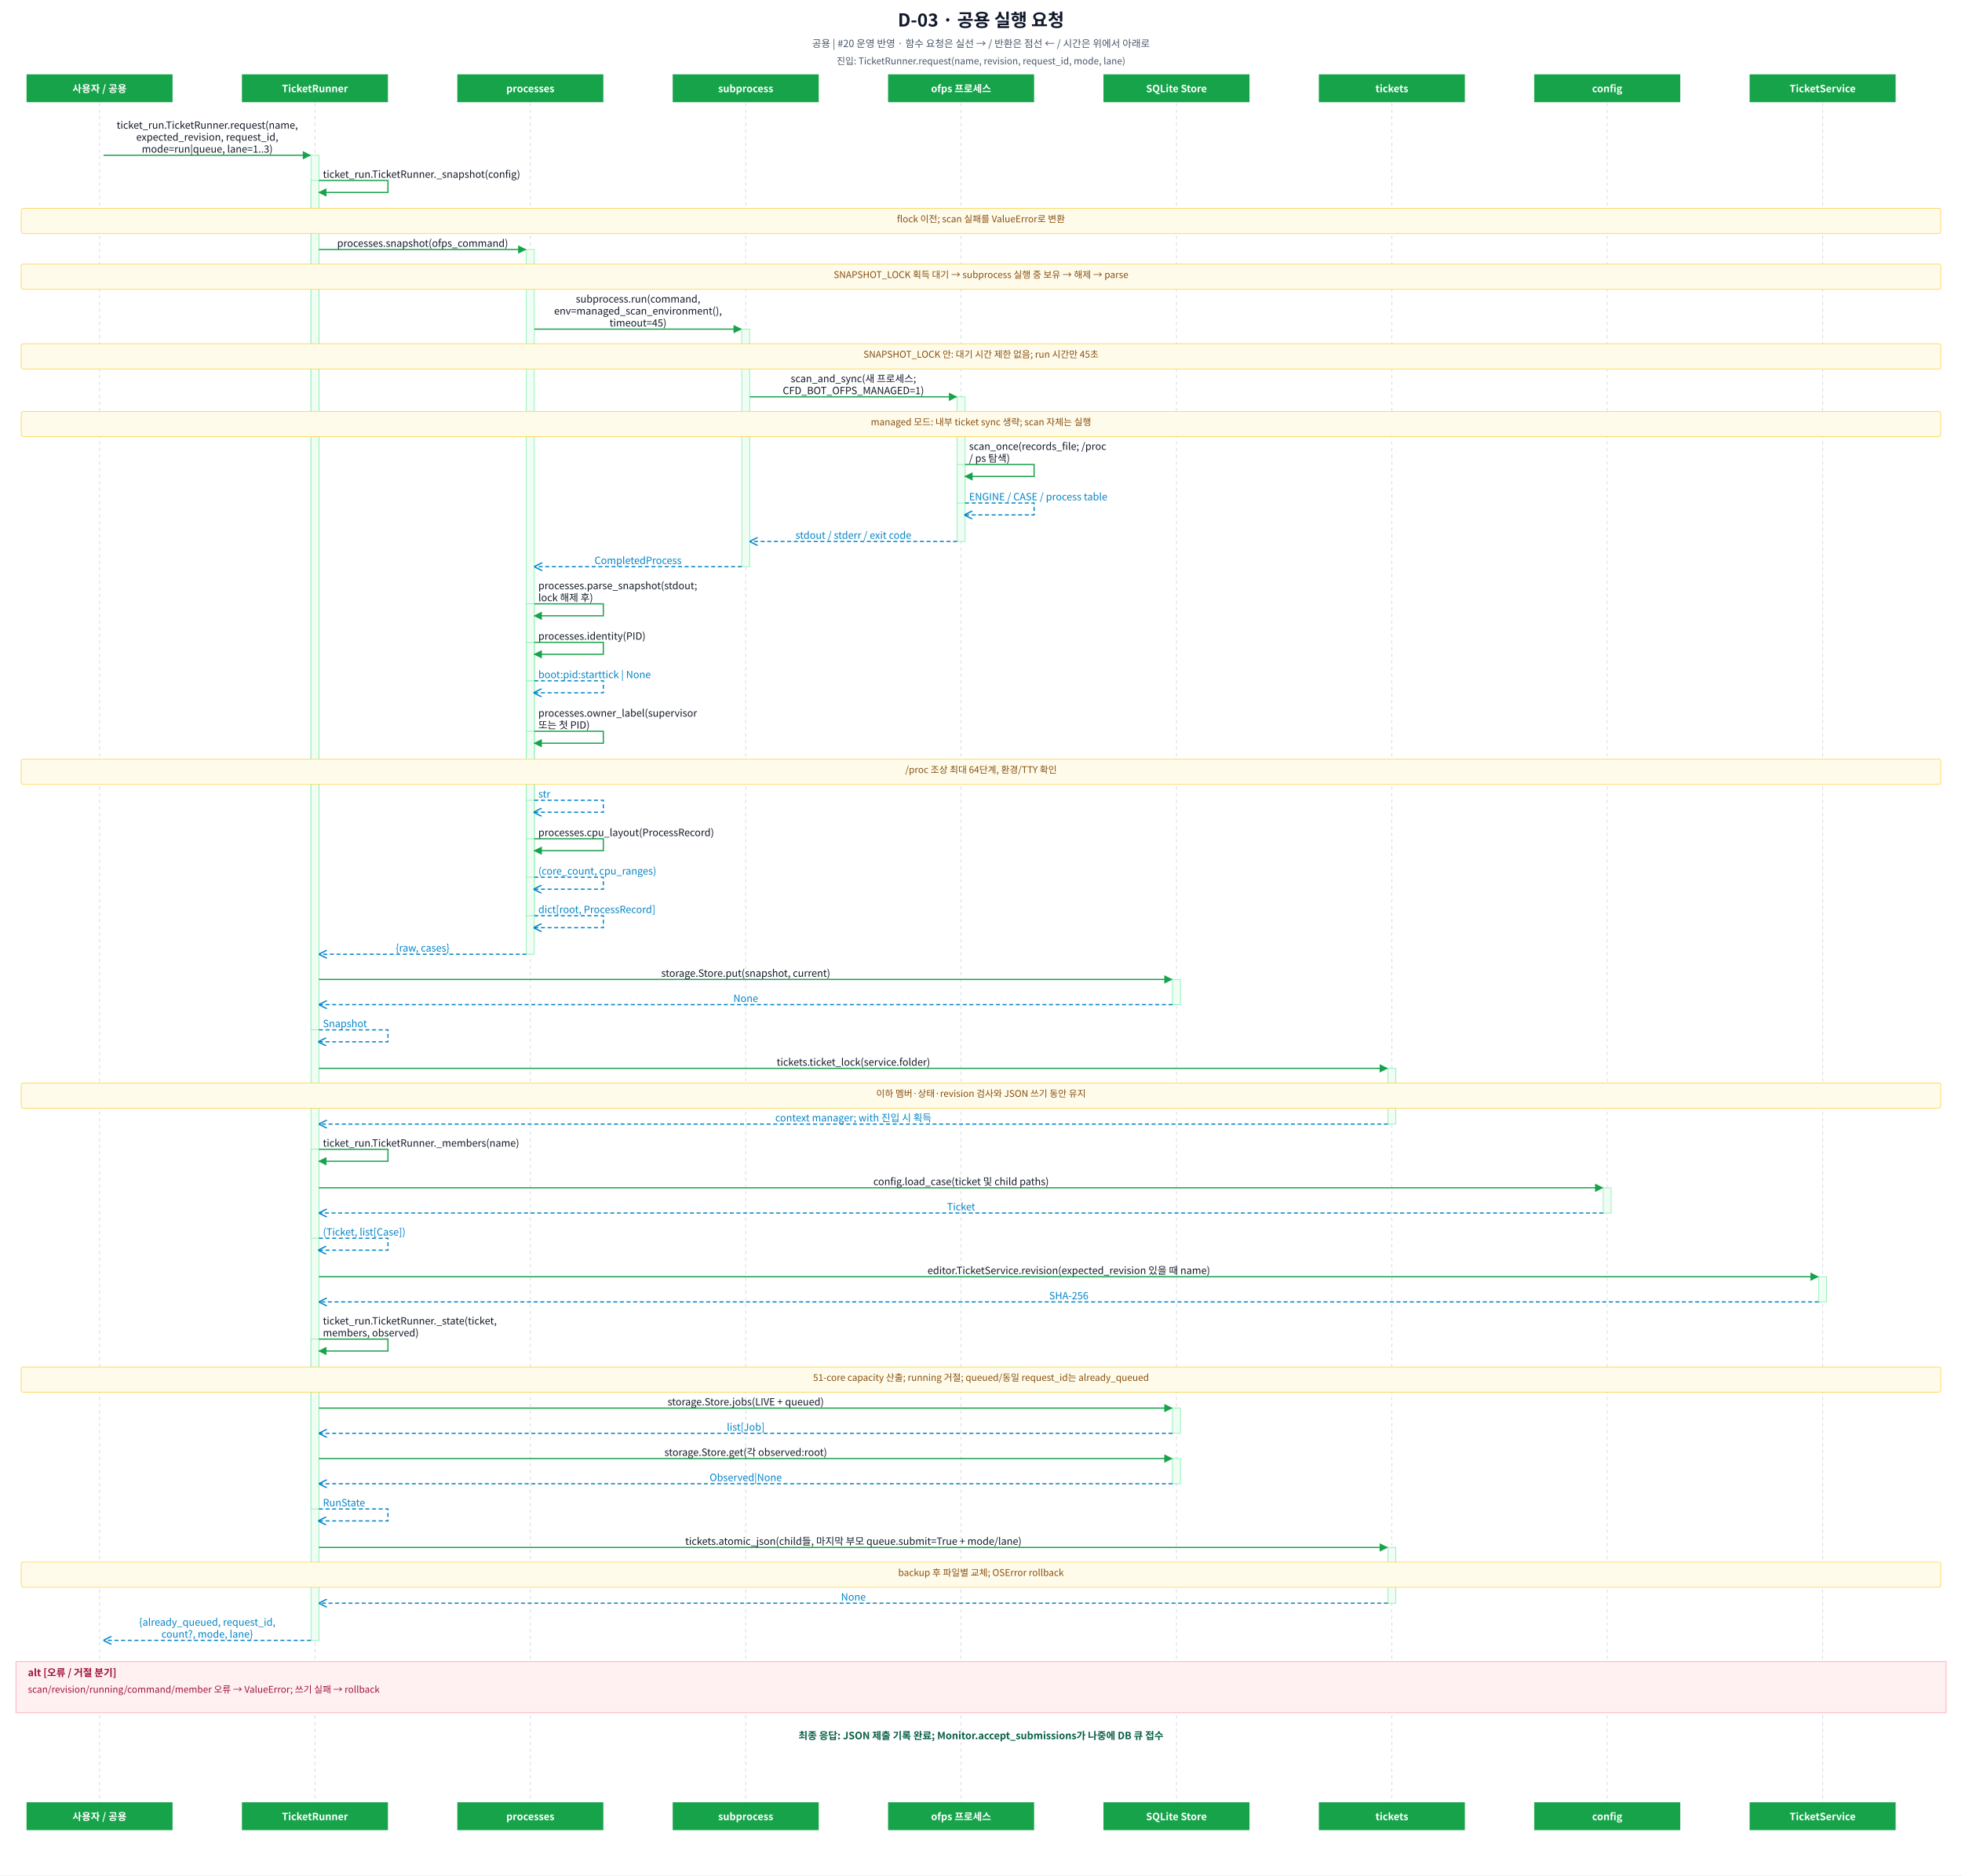
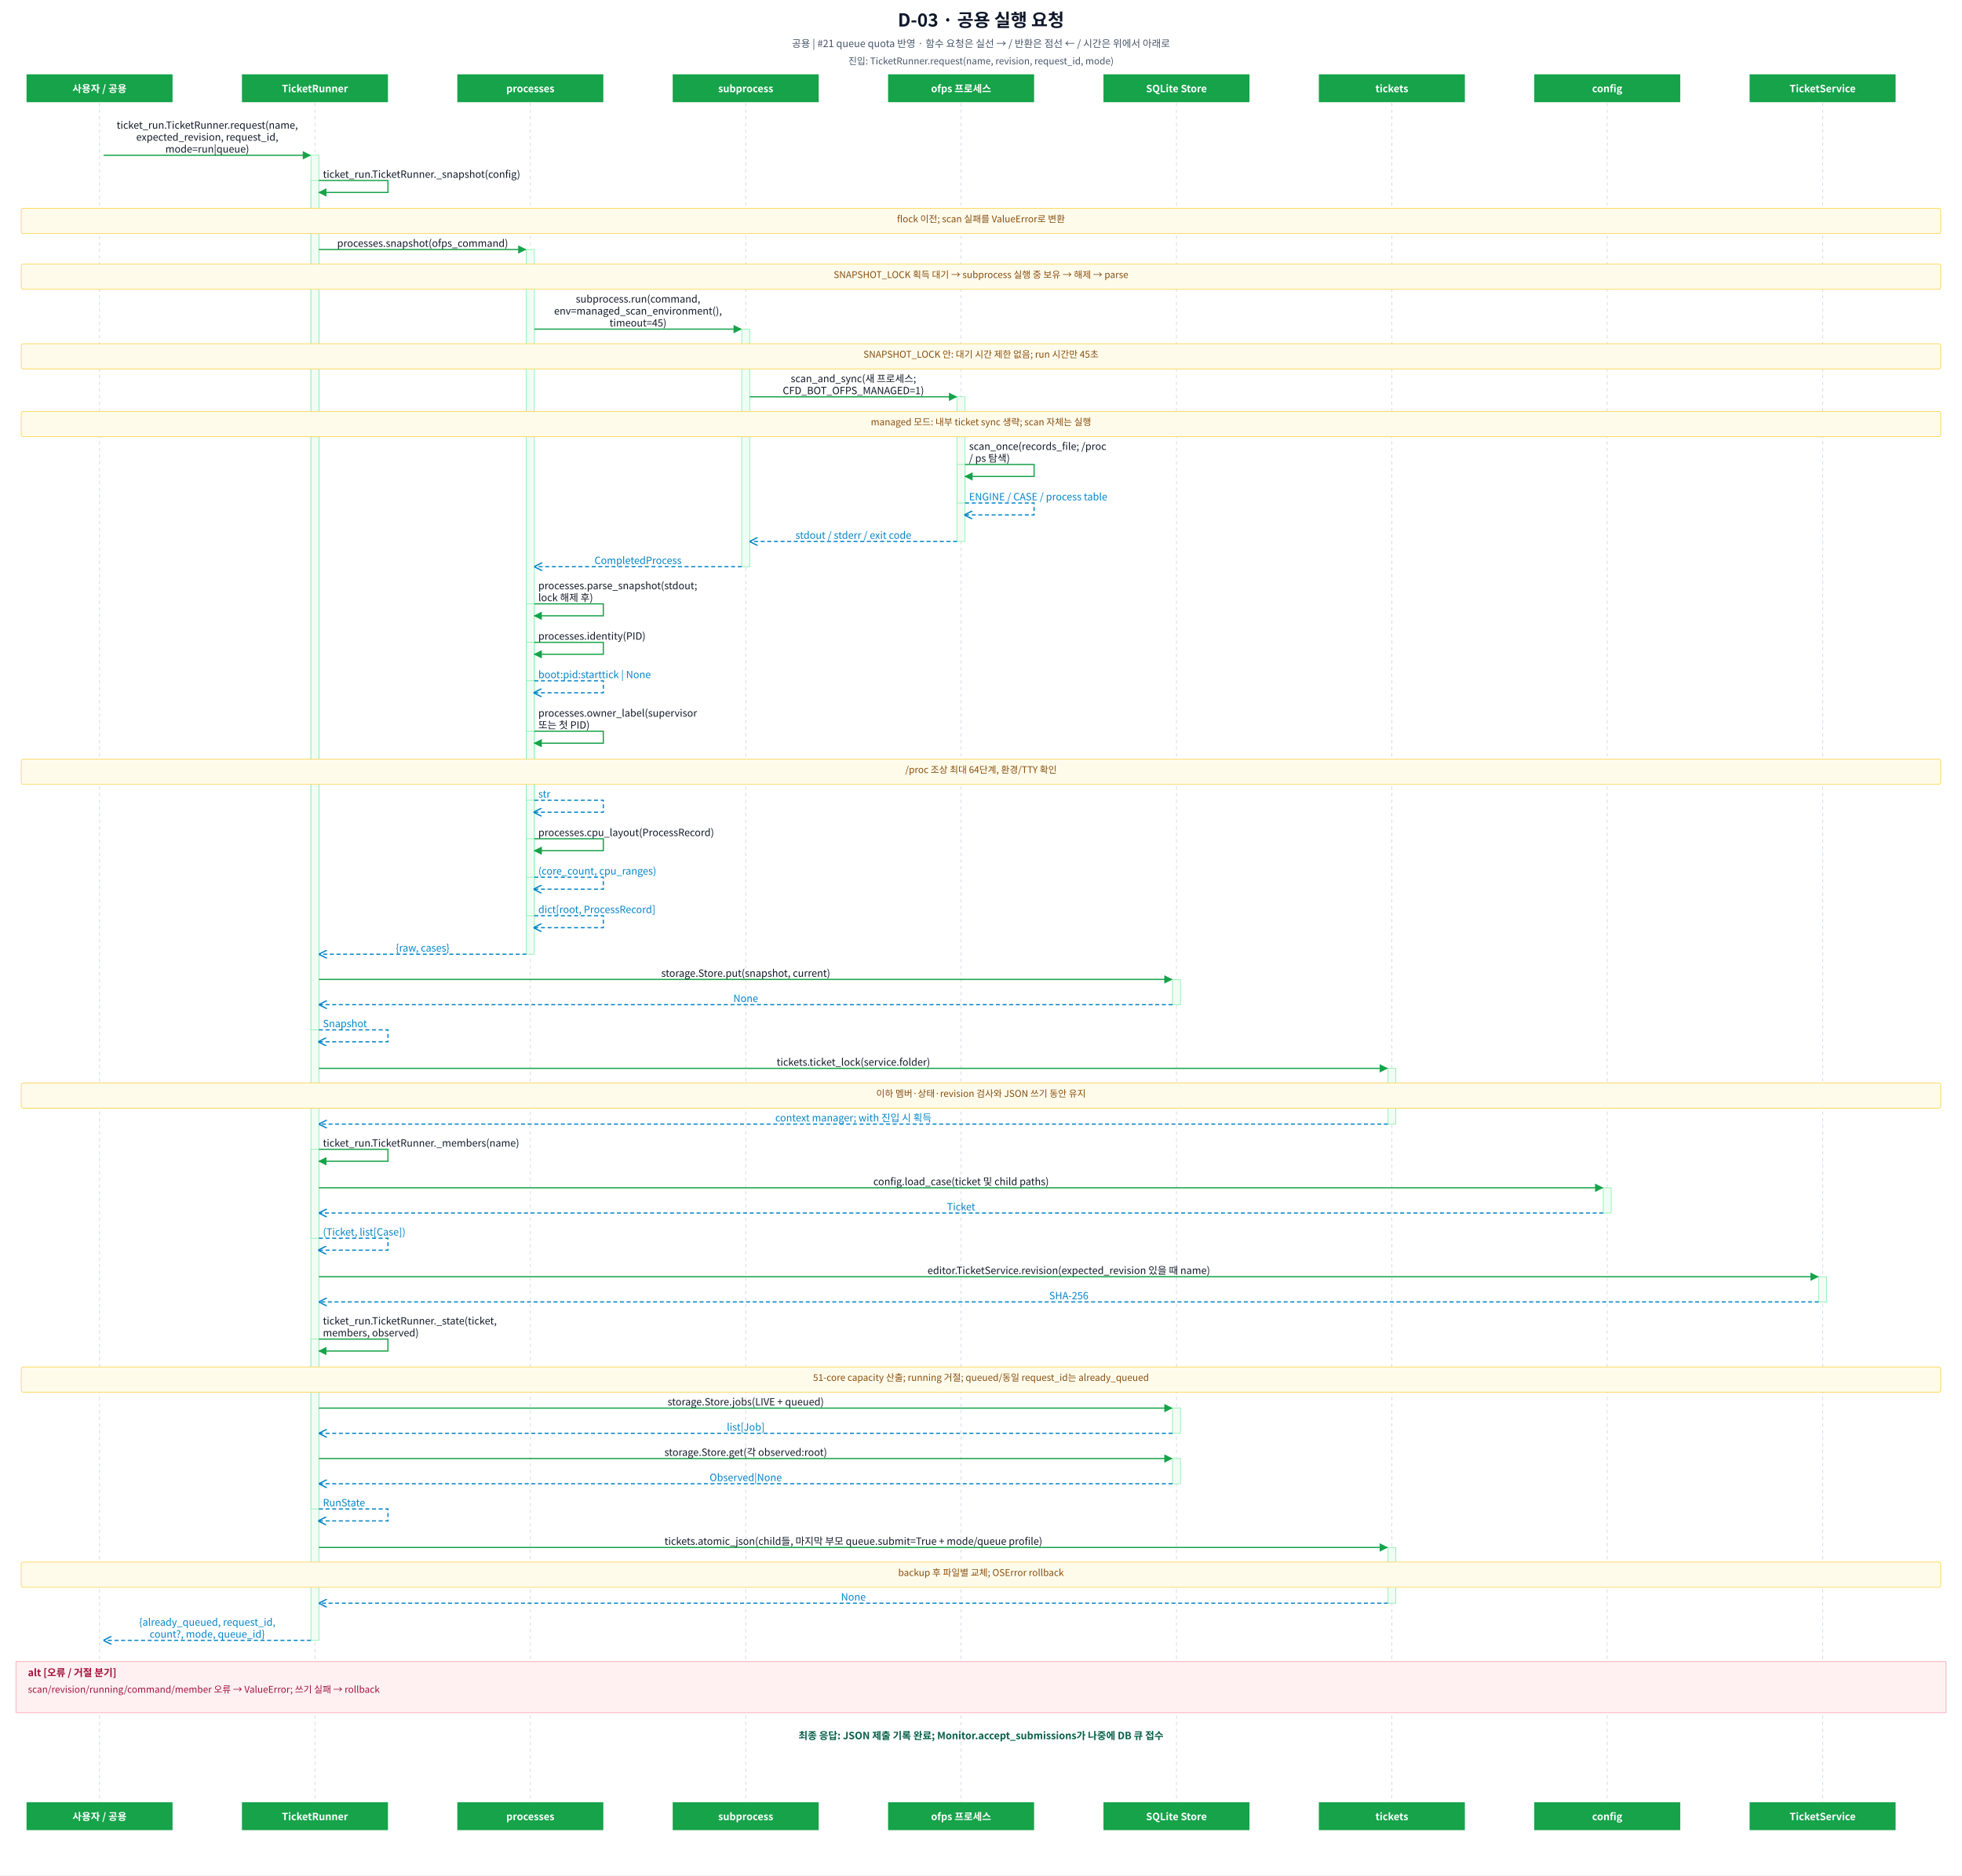
<svg xmlns="http://www.w3.org/2000/svg" width="2956" height="2826" viewBox="0 0 2956 2826" role="img" aria-label="공용 실행 요청">
  <defs>
    <marker id="req" viewBox="0 0 10 10" refX="9" refY="5" markerWidth="7" markerHeight="7" orient="auto-start-reverse">
      <path d="M0 0 L10 5 L0 10 z" fill="#16a34a" />
    </marker>
    <marker id="ret" viewBox="0 0 10 10" refX="9" refY="5" markerWidth="7" markerHeight="7" orient="auto-start-reverse">
      <path d="M0 0 L10 5 L0 10" fill="none" stroke="#0284c7" stroke-width="1.5" />
    </marker>
  </defs>
  <rect width="100%" height="100%" fill="white" />
  <g font-family="Noto Sans CJK KR, sans-serif">
    <text x="1478.0" y="40" text-anchor="middle" font-size="27" fill="#0f172a" font-weight="700">D-03 · 공용 실행 요청</text>
-     <text x="1478.0" y="71" text-anchor="middle" font-size="15" fill="#475569">공용 | #20 운영 반영 · 함수 요청은 실선 → / 반환은 점선 ← / 시간은 위에서 아래로</text>
-     <text x="1478.0" y="97" text-anchor="middle" font-size="14" fill="#475569">진입: TicketRunner.request(name, revision, request_id, mode, lane)</text>
+     <text x="1478.0" y="71" text-anchor="middle" font-size="15" fill="#475569">공용 | #21 queue quota 반영 · 함수 요청은 실선 → / 반환은 점선 ← / 시간은 위에서 아래로</text>
+     <text x="1478.0" y="97" text-anchor="middle" font-size="14" fill="#475569">진입: TicketRunner.request(name, revision, request_id, mode)</text>
    <path d="M150.0,155 V2716" stroke="#cbd5e1" stroke-dasharray="5 5" />
    <rect x="40.0" y="112" width="220" height="42" fill="#16a34a" />
    <text x="150.0" y="139" text-anchor="middle" font-size="15" fill="white" font-weight="700">사용자 / 공용</text>
    <rect x="40.0" y="2716" width="220" height="42" fill="#16a34a" />
    <text x="150.0" y="2743" text-anchor="middle" font-size="15" fill="white" font-weight="700">사용자 / 공용</text>
    <path d="M474.5,155 V2716" stroke="#cbd5e1" stroke-dasharray="5 5" />
    <rect x="364.5" y="112" width="220" height="42" fill="#16a34a" />
    <text x="474.5" y="139" text-anchor="middle" font-size="15" fill="white" font-weight="700">TicketRunner</text>
    <rect x="364.5" y="2716" width="220" height="42" fill="#16a34a" />
    <text x="474.5" y="2743" text-anchor="middle" font-size="15" fill="white" font-weight="700">TicketRunner</text>
    <path d="M799.0,155 V2716" stroke="#cbd5e1" stroke-dasharray="5 5" />
    <rect x="689.0" y="112" width="220" height="42" fill="#16a34a" />
    <text x="799.0" y="139" text-anchor="middle" font-size="15" fill="white" font-weight="700">processes</text>
    <rect x="689.0" y="2716" width="220" height="42" fill="#16a34a" />
    <text x="799.0" y="2743" text-anchor="middle" font-size="15" fill="white" font-weight="700">processes</text>
    <path d="M1123.5,155 V2716" stroke="#cbd5e1" stroke-dasharray="5 5" />
    <rect x="1013.5" y="112" width="220" height="42" fill="#16a34a" />
    <text x="1123.5" y="139" text-anchor="middle" font-size="15" fill="white" font-weight="700">subprocess</text>
    <rect x="1013.5" y="2716" width="220" height="42" fill="#16a34a" />
    <text x="1123.5" y="2743" text-anchor="middle" font-size="15" fill="white" font-weight="700">subprocess</text>
    <path d="M1448.0,155 V2716" stroke="#cbd5e1" stroke-dasharray="5 5" />
    <rect x="1338.0" y="112" width="220" height="42" fill="#16a34a" />
    <text x="1448.0" y="139" text-anchor="middle" font-size="15" fill="white" font-weight="700">ofps 프로세스</text>
    <rect x="1338.0" y="2716" width="220" height="42" fill="#16a34a" />
    <text x="1448.0" y="2743" text-anchor="middle" font-size="15" fill="white" font-weight="700">ofps 프로세스</text>
    <path d="M1772.5,155 V2716" stroke="#cbd5e1" stroke-dasharray="5 5" />
    <rect x="1662.5" y="112" width="220" height="42" fill="#16a34a" />
    <text x="1772.5" y="139" text-anchor="middle" font-size="15" fill="white" font-weight="700">SQLite Store</text>
    <rect x="1662.5" y="2716" width="220" height="42" fill="#16a34a" />
    <text x="1772.5" y="2743" text-anchor="middle" font-size="15" fill="white" font-weight="700">SQLite Store</text>
    <path d="M2097.0,155 V2716" stroke="#cbd5e1" stroke-dasharray="5 5" />
    <rect x="1987.0" y="112" width="220" height="42" fill="#16a34a" />
    <text x="2097.0" y="139" text-anchor="middle" font-size="15" fill="white" font-weight="700">tickets</text>
    <rect x="1987.0" y="2716" width="220" height="42" fill="#16a34a" />
    <text x="2097.0" y="2743" text-anchor="middle" font-size="15" fill="white" font-weight="700">tickets</text>
    <path d="M2421.5,155 V2716" stroke="#cbd5e1" stroke-dasharray="5 5" />
    <rect x="2311.5" y="112" width="220" height="42" fill="#16a34a" />
    <text x="2421.5" y="139" text-anchor="middle" font-size="15" fill="white" font-weight="700">config</text>
    <rect x="2311.5" y="2716" width="220" height="42" fill="#16a34a" />
    <text x="2421.5" y="2743" text-anchor="middle" font-size="15" fill="white" font-weight="700">config</text>
    <path d="M2746.0,155 V2716" stroke="#cbd5e1" stroke-dasharray="5 5" />
    <rect x="2636.0" y="112" width="220" height="42" fill="#16a34a" />
    <text x="2746.0" y="139" text-anchor="middle" font-size="15" fill="white" font-weight="700">TicketService</text>
    <rect x="2636.0" y="2716" width="220" height="42" fill="#16a34a" />
    <text x="2746.0" y="2743" text-anchor="middle" font-size="15" fill="white" font-weight="700">TicketService</text>
    <rect x="468.5" y="234" width="12" height="2238" fill="#f0fdf4" stroke="#86efac" />
    <rect x="468.5" y="272" width="12" height="1280" fill="#f0fdf4" stroke="#86efac" />
    <rect x="793.0" y="376" width="12" height="1062" fill="#f0fdf4" stroke="#86efac" />
    <rect x="793.0" y="910" width="12" height="470" fill="#f0fdf4" stroke="#86efac" />
    <rect x="1117.5" y="496" width="12" height="358" fill="#f0fdf4" stroke="#86efac" />
    <rect x="468.5" y="2018" width="12" height="256" fill="#f0fdf4" stroke="#86efac" />
    <rect x="1442.0" y="598" width="12" height="218" fill="#f0fdf4" stroke="#86efac" />
    <rect x="468.5" y="1732" width="12" height="134" fill="#f0fdf4" stroke="#86efac" />
    <rect x="793.0" y="1102" width="12" height="104" fill="#f0fdf4" stroke="#86efac" />
    <rect x="2091.0" y="1610" width="12" height="84" fill="#f0fdf4" stroke="#86efac" />
    <rect x="2091.0" y="2332" width="12" height="84" fill="#f0fdf4" stroke="#86efac" />
    <rect x="1442.0" y="700" width="12" height="58" fill="#f0fdf4" stroke="#86efac" />
    <rect x="793.0" y="968" width="12" height="58" fill="#f0fdf4" stroke="#86efac" />
    <rect x="793.0" y="1264" width="12" height="58" fill="#f0fdf4" stroke="#86efac" />
    <rect x="1766.5" y="1476" width="12" height="38" fill="#f0fdf4" stroke="#86efac" />
    <rect x="2415.5" y="1790" width="12" height="38" fill="#f0fdf4" stroke="#86efac" />
    <rect x="2740.0" y="1924" width="12" height="38" fill="#f0fdf4" stroke="#86efac" />
    <rect x="1766.5" y="2122" width="12" height="38" fill="#f0fdf4" stroke="#86efac" />
    <rect x="1766.5" y="2198" width="12" height="38" fill="#f0fdf4" stroke="#86efac" />
    <path d="M156.0,234 H467.5" fill="none" stroke="#16a34a" stroke-width="1.8" marker-end="url(#req)" />
    <text x="312.25" y="194" text-anchor="middle" font-size="15" fill="#111827">ticket_run.TicketRunner.request(name,</text>
    <text x="312.25" y="212" text-anchor="middle" font-size="15" fill="#111827">expected_revision, request_id,</text>
-     <text x="312.25" y="230" text-anchor="middle" font-size="15" fill="#111827">mode=run|queue, lane=1..3)</text>
+     <text x="312.25" y="230" text-anchor="middle" font-size="15" fill="#111827">mode=run|queue)</text>
    <path d="M480.5,272 H584.5 V290 H480.5" fill="none" stroke="#16a34a" stroke-width="1.8" marker-end="url(#req)" />
    <text x="486.5" y="268" text-anchor="start" font-size="15" fill="#111827">ticket_run.TicketRunner._snapshot(config)</text>
    <rect x="32" y="314" width="2892" height="38" rx="3" fill="#fffbeb" stroke="#fcd34d" />
    <text x="1478.0" y="335" text-anchor="middle" font-size="14" fill="#854d0e">flock 이전; scan 실패를 ValueError로 변환</text>
    <path d="M480.5,376 H792.0" fill="none" stroke="#16a34a" stroke-width="1.8" marker-end="url(#req)" />
    <a href="D-04.svg" target="_blank">
      <text x="636.75" y="372" text-anchor="middle" font-size="15" fill="#111827">processes.snapshot(ofps_command)</text>
    </a>
    <rect x="32" y="398" width="2892" height="38" rx="3" fill="#fffbeb" stroke="#fcd34d" />
    <text x="1478.0" y="419" text-anchor="middle" font-size="14" fill="#854d0e">SNAPSHOT_LOCK 획득 대기 → subprocess 실행 중 보유 → 해제 → parse</text>
    <path d="M805.0,496 H1116.5" fill="none" stroke="#16a34a" stroke-width="1.8" marker-end="url(#req)" />
    <text x="961.25" y="456" text-anchor="middle" font-size="15" fill="#111827">subprocess.run(command,</text>
    <text x="961.25" y="474" text-anchor="middle" font-size="15" fill="#111827">env=managed_scan_environment(),</text>
    <text x="961.25" y="492" text-anchor="middle" font-size="15" fill="#111827">timeout=45)</text>
    <rect x="32" y="518" width="2892" height="38" rx="3" fill="#fffbeb" stroke="#fcd34d" />
    <text x="1478.0" y="539" text-anchor="middle" font-size="14" fill="#854d0e">SNAPSHOT_LOCK 안: 대기 시간 제한 없음; run 시간만 45초</text>
    <path d="M1129.5,598 H1441.0" fill="none" stroke="#16a34a" stroke-width="1.8" marker-end="url(#req)" />
    <text x="1285.75" y="576" text-anchor="middle" font-size="15" fill="#111827">scan_and_sync(새 프로세스;</text>
    <text x="1285.75" y="594" text-anchor="middle" font-size="15" fill="#111827">CFD_BOT_OFPS_MANAGED=1)</text>
    <rect x="32" y="620" width="2892" height="38" rx="3" fill="#fffbeb" stroke="#fcd34d" />
    <text x="1478.0" y="641" text-anchor="middle" font-size="14" fill="#854d0e">managed 모드: 내부 ticket sync 생략; scan 자체는 실행</text>
    <path d="M1454.0,700 H1558.0 V718 H1454.0" fill="none" stroke="#16a34a" stroke-width="1.8" marker-end="url(#req)" />
    <text x="1460.0" y="678" text-anchor="start" font-size="15" fill="#111827">scan_once(records_file; /proc</text>
    <text x="1460.0" y="696" text-anchor="start" font-size="15" fill="#111827">/ ps 탐색)</text>
    <path d="M1454.0,758 H1558.0 V776 H1454.0" fill="none" stroke="#0284c7" stroke-width="1.8" stroke-dasharray="6 4" marker-end="url(#ret)" />
    <text x="1460.0" y="754" text-anchor="start" font-size="15" fill="#0284c7">ENGINE / CASE / process table</text>
    <path d="M1442.0,816 H1130.5" fill="none" stroke="#0284c7" stroke-width="1.8" stroke-dasharray="6 4" marker-end="url(#ret)" />
    <text x="1285.75" y="812" text-anchor="middle" font-size="15" fill="#0284c7">stdout / stderr / exit code</text>
    <path d="M1117.5,854 H806.0" fill="none" stroke="#0284c7" stroke-width="1.8" stroke-dasharray="6 4" marker-end="url(#ret)" />
    <text x="961.25" y="850" text-anchor="middle" font-size="15" fill="#0284c7">CompletedProcess</text>
    <path d="M805.0,910 H909.0 V928 H805.0" fill="none" stroke="#16a34a" stroke-width="1.8" marker-end="url(#req)" />
    <text x="811.0" y="888" text-anchor="start" font-size="15" fill="#111827">processes.parse_snapshot(stdout;</text>
    <text x="811.0" y="906" text-anchor="start" font-size="15" fill="#111827">lock 해제 후)</text>
    <path d="M805.0,968 H909.0 V986 H805.0" fill="none" stroke="#16a34a" stroke-width="1.8" marker-end="url(#req)" />
    <text x="811.0" y="964" text-anchor="start" font-size="15" fill="#111827">processes.identity(PID)</text>
    <path d="M805.0,1026 H909.0 V1044 H805.0" fill="none" stroke="#0284c7" stroke-width="1.8" stroke-dasharray="6 4" marker-end="url(#ret)" />
    <text x="811.0" y="1022" text-anchor="start" font-size="15" fill="#0284c7">boot:pid:starttick | None</text>
    <path d="M805.0,1102 H909.0 V1120 H805.0" fill="none" stroke="#16a34a" stroke-width="1.8" marker-end="url(#req)" />
    <text x="811.0" y="1080" text-anchor="start" font-size="15" fill="#111827">processes.owner_label(supervisor</text>
    <text x="811.0" y="1098" text-anchor="start" font-size="15" fill="#111827">또는 첫 PID)</text>
    <rect x="32" y="1144" width="2892" height="38" rx="3" fill="#fffbeb" stroke="#fcd34d" />
    <text x="1478.0" y="1165" text-anchor="middle" font-size="14" fill="#854d0e">/proc 조상 최대 64단계, 환경/TTY 확인</text>
    <path d="M805.0,1206 H909.0 V1224 H805.0" fill="none" stroke="#0284c7" stroke-width="1.8" stroke-dasharray="6 4" marker-end="url(#ret)" />
    <text x="811.0" y="1202" text-anchor="start" font-size="15" fill="#0284c7">str</text>
    <path d="M805.0,1264 H909.0 V1282 H805.0" fill="none" stroke="#16a34a" stroke-width="1.8" marker-end="url(#req)" />
    <text x="811.0" y="1260" text-anchor="start" font-size="15" fill="#111827">processes.cpu_layout(ProcessRecord)</text>
    <path d="M805.0,1322 H909.0 V1340 H805.0" fill="none" stroke="#0284c7" stroke-width="1.8" stroke-dasharray="6 4" marker-end="url(#ret)" />
    <text x="811.0" y="1318" text-anchor="start" font-size="15" fill="#0284c7">(core_count, cpu_ranges)</text>
    <path d="M805.0,1380 H909.0 V1398 H805.0" fill="none" stroke="#0284c7" stroke-width="1.8" stroke-dasharray="6 4" marker-end="url(#ret)" />
    <text x="811.0" y="1376" text-anchor="start" font-size="15" fill="#0284c7">dict[root, ProcessRecord]</text>
    <path d="M793.0,1438 H481.5" fill="none" stroke="#0284c7" stroke-width="1.8" stroke-dasharray="6 4" marker-end="url(#ret)" />
    <text x="636.75" y="1434" text-anchor="middle" font-size="15" fill="#0284c7">{raw, cases}</text>
    <path d="M480.5,1476 H1765.5" fill="none" stroke="#16a34a" stroke-width="1.8" marker-end="url(#req)" />
    <text x="1123.5" y="1472" text-anchor="middle" font-size="15" fill="#111827">storage.Store.put(snapshot, current)</text>
    <path d="M1766.5,1514 H481.5" fill="none" stroke="#0284c7" stroke-width="1.8" stroke-dasharray="6 4" marker-end="url(#ret)" />
    <text x="1123.5" y="1510" text-anchor="middle" font-size="15" fill="#0284c7">None</text>
    <path d="M480.5,1552 H584.5 V1570 H480.5" fill="none" stroke="#0284c7" stroke-width="1.8" stroke-dasharray="6 4" marker-end="url(#ret)" />
    <text x="486.5" y="1548" text-anchor="start" font-size="15" fill="#0284c7">Snapshot</text>
    <path d="M480.5,1610 H2090.0" fill="none" stroke="#16a34a" stroke-width="1.8" marker-end="url(#req)" />
    <text x="1285.75" y="1606" text-anchor="middle" font-size="15" fill="#111827">tickets.ticket_lock(service.folder)</text>
    <rect x="32" y="1632" width="2892" height="38" rx="3" fill="#fffbeb" stroke="#fcd34d" />
    <text x="1478.0" y="1653" text-anchor="middle" font-size="14" fill="#854d0e">이하 멤버·상태·revision 검사와 JSON 쓰기 동안 유지</text>
    <path d="M2091.0,1694 H481.5" fill="none" stroke="#0284c7" stroke-width="1.8" stroke-dasharray="6 4" marker-end="url(#ret)" />
    <text x="1285.75" y="1690" text-anchor="middle" font-size="15" fill="#0284c7">context manager; with 진입 시 획득</text>
    <path d="M480.5,1732 H584.5 V1750 H480.5" fill="none" stroke="#16a34a" stroke-width="1.8" marker-end="url(#req)" />
    <text x="486.5" y="1728" text-anchor="start" font-size="15" fill="#111827">ticket_run.TicketRunner._members(name)</text>
    <path d="M480.5,1790 H2414.5" fill="none" stroke="#16a34a" stroke-width="1.8" marker-end="url(#req)" />
    <text x="1448.0" y="1786" text-anchor="middle" font-size="15" fill="#111827">config.load_case(ticket 및 child paths)</text>
    <path d="M2415.5,1828 H481.5" fill="none" stroke="#0284c7" stroke-width="1.8" stroke-dasharray="6 4" marker-end="url(#ret)" />
    <text x="1448.0" y="1824" text-anchor="middle" font-size="15" fill="#0284c7">Ticket</text>
    <path d="M480.5,1866 H584.5 V1884 H480.5" fill="none" stroke="#0284c7" stroke-width="1.8" stroke-dasharray="6 4" marker-end="url(#ret)" />
    <text x="486.5" y="1862" text-anchor="start" font-size="15" fill="#0284c7">(Ticket, list[Case])</text>
    <path d="M480.5,1924 H2739.0" fill="none" stroke="#16a34a" stroke-width="1.8" marker-end="url(#req)" />
    <text x="1610.25" y="1920" text-anchor="middle" font-size="15" fill="#111827">editor.TicketService.revision(expected_revision 있을 때 name)</text>
    <path d="M2740.0,1962 H481.5" fill="none" stroke="#0284c7" stroke-width="1.8" stroke-dasharray="6 4" marker-end="url(#ret)" />
    <text x="1610.25" y="1958" text-anchor="middle" font-size="15" fill="#0284c7">SHA-256</text>
    <path d="M480.5,2018 H584.5 V2036 H480.5" fill="none" stroke="#16a34a" stroke-width="1.8" marker-end="url(#req)" />
    <text x="486.5" y="1996" text-anchor="start" font-size="15" fill="#111827">ticket_run.TicketRunner._state(ticket,</text>
    <text x="486.5" y="2014" text-anchor="start" font-size="15" fill="#111827">members, observed)</text>
    <rect x="32" y="2060" width="2892" height="38" rx="3" fill="#fffbeb" stroke="#fcd34d" />
    <text x="1478.0" y="2081" text-anchor="middle" font-size="14" fill="#854d0e">51-core capacity 산출; running 거절; queued/동일 request_id는 already_queued</text>
    <path d="M480.5,2122 H1765.5" fill="none" stroke="#16a34a" stroke-width="1.8" marker-end="url(#req)" />
    <text x="1123.5" y="2118" text-anchor="middle" font-size="15" fill="#111827">storage.Store.jobs(LIVE + queued)</text>
    <path d="M1766.5,2160 H481.5" fill="none" stroke="#0284c7" stroke-width="1.8" stroke-dasharray="6 4" marker-end="url(#ret)" />
    <text x="1123.5" y="2156" text-anchor="middle" font-size="15" fill="#0284c7">list[Job]</text>
    <path d="M480.5,2198 H1765.5" fill="none" stroke="#16a34a" stroke-width="1.8" marker-end="url(#req)" />
    <text x="1123.5" y="2194" text-anchor="middle" font-size="15" fill="#111827">storage.Store.get(각 observed:root)</text>
    <path d="M1766.5,2236 H481.5" fill="none" stroke="#0284c7" stroke-width="1.8" stroke-dasharray="6 4" marker-end="url(#ret)" />
    <text x="1123.5" y="2232" text-anchor="middle" font-size="15" fill="#0284c7">Observed|None</text>
    <path d="M480.5,2274 H584.5 V2292 H480.5" fill="none" stroke="#0284c7" stroke-width="1.8" stroke-dasharray="6 4" marker-end="url(#ret)" />
    <text x="486.5" y="2270" text-anchor="start" font-size="15" fill="#0284c7">RunState</text>
    <path d="M480.5,2332 H2090.0" fill="none" stroke="#16a34a" stroke-width="1.8" marker-end="url(#req)" />
-     <text x="1285.75" y="2328" text-anchor="middle" font-size="15" fill="#111827">tickets.atomic_json(child들, 마지막 부모 queue.submit=True + mode/lane)</text>
+     <text x="1285.75" y="2328" text-anchor="middle" font-size="15" fill="#111827">tickets.atomic_json(child들, 마지막 부모 queue.submit=True + mode/queue profile)</text>
    <rect x="32" y="2354" width="2892" height="38" rx="3" fill="#fffbeb" stroke="#fcd34d" />
    <text x="1478.0" y="2375" text-anchor="middle" font-size="14" fill="#854d0e">backup 후 파일별 교체; OSError rollback</text>
    <path d="M2091.0,2416 H481.5" fill="none" stroke="#0284c7" stroke-width="1.8" stroke-dasharray="6 4" marker-end="url(#ret)" />
    <text x="1285.75" y="2412" text-anchor="middle" font-size="15" fill="#0284c7">None</text>
    <path d="M468.5,2472 H157.0" fill="none" stroke="#0284c7" stroke-width="1.8" stroke-dasharray="6 4" marker-end="url(#ret)" />
    <text x="312.25" y="2450" text-anchor="middle" font-size="15" fill="#0284c7">{already_queued, request_id,</text>
-     <text x="312.25" y="2468" text-anchor="middle" font-size="15" fill="#0284c7">count?, mode, lane}</text>
+     <text x="312.25" y="2468" text-anchor="middle" font-size="15" fill="#0284c7">count?, mode, queue_id}</text>
    <rect x="24" y="2504" width="2908" height="77" fill="#fff1f2" stroke="#fda4af" />
    <text x="42" y="2526" text-anchor="start" font-size="15" fill="#9f1239" font-weight="700">alt [오류 / 거절 분기]</text>
    <text x="42" y="2551" text-anchor="start" font-size="14" fill="#9f1239">scan/revision/running/command/member 오류 → ValueError; 쓰기 실패 → rollback</text>
    <text x="1478.0" y="2621" text-anchor="middle" font-size="15" fill="#065f46" font-weight="700">최종 응답: JSON 제출 기록 완료; Monitor.accept_submissions가 나중에 DB 큐 접수</text>
  </g>
</svg>
